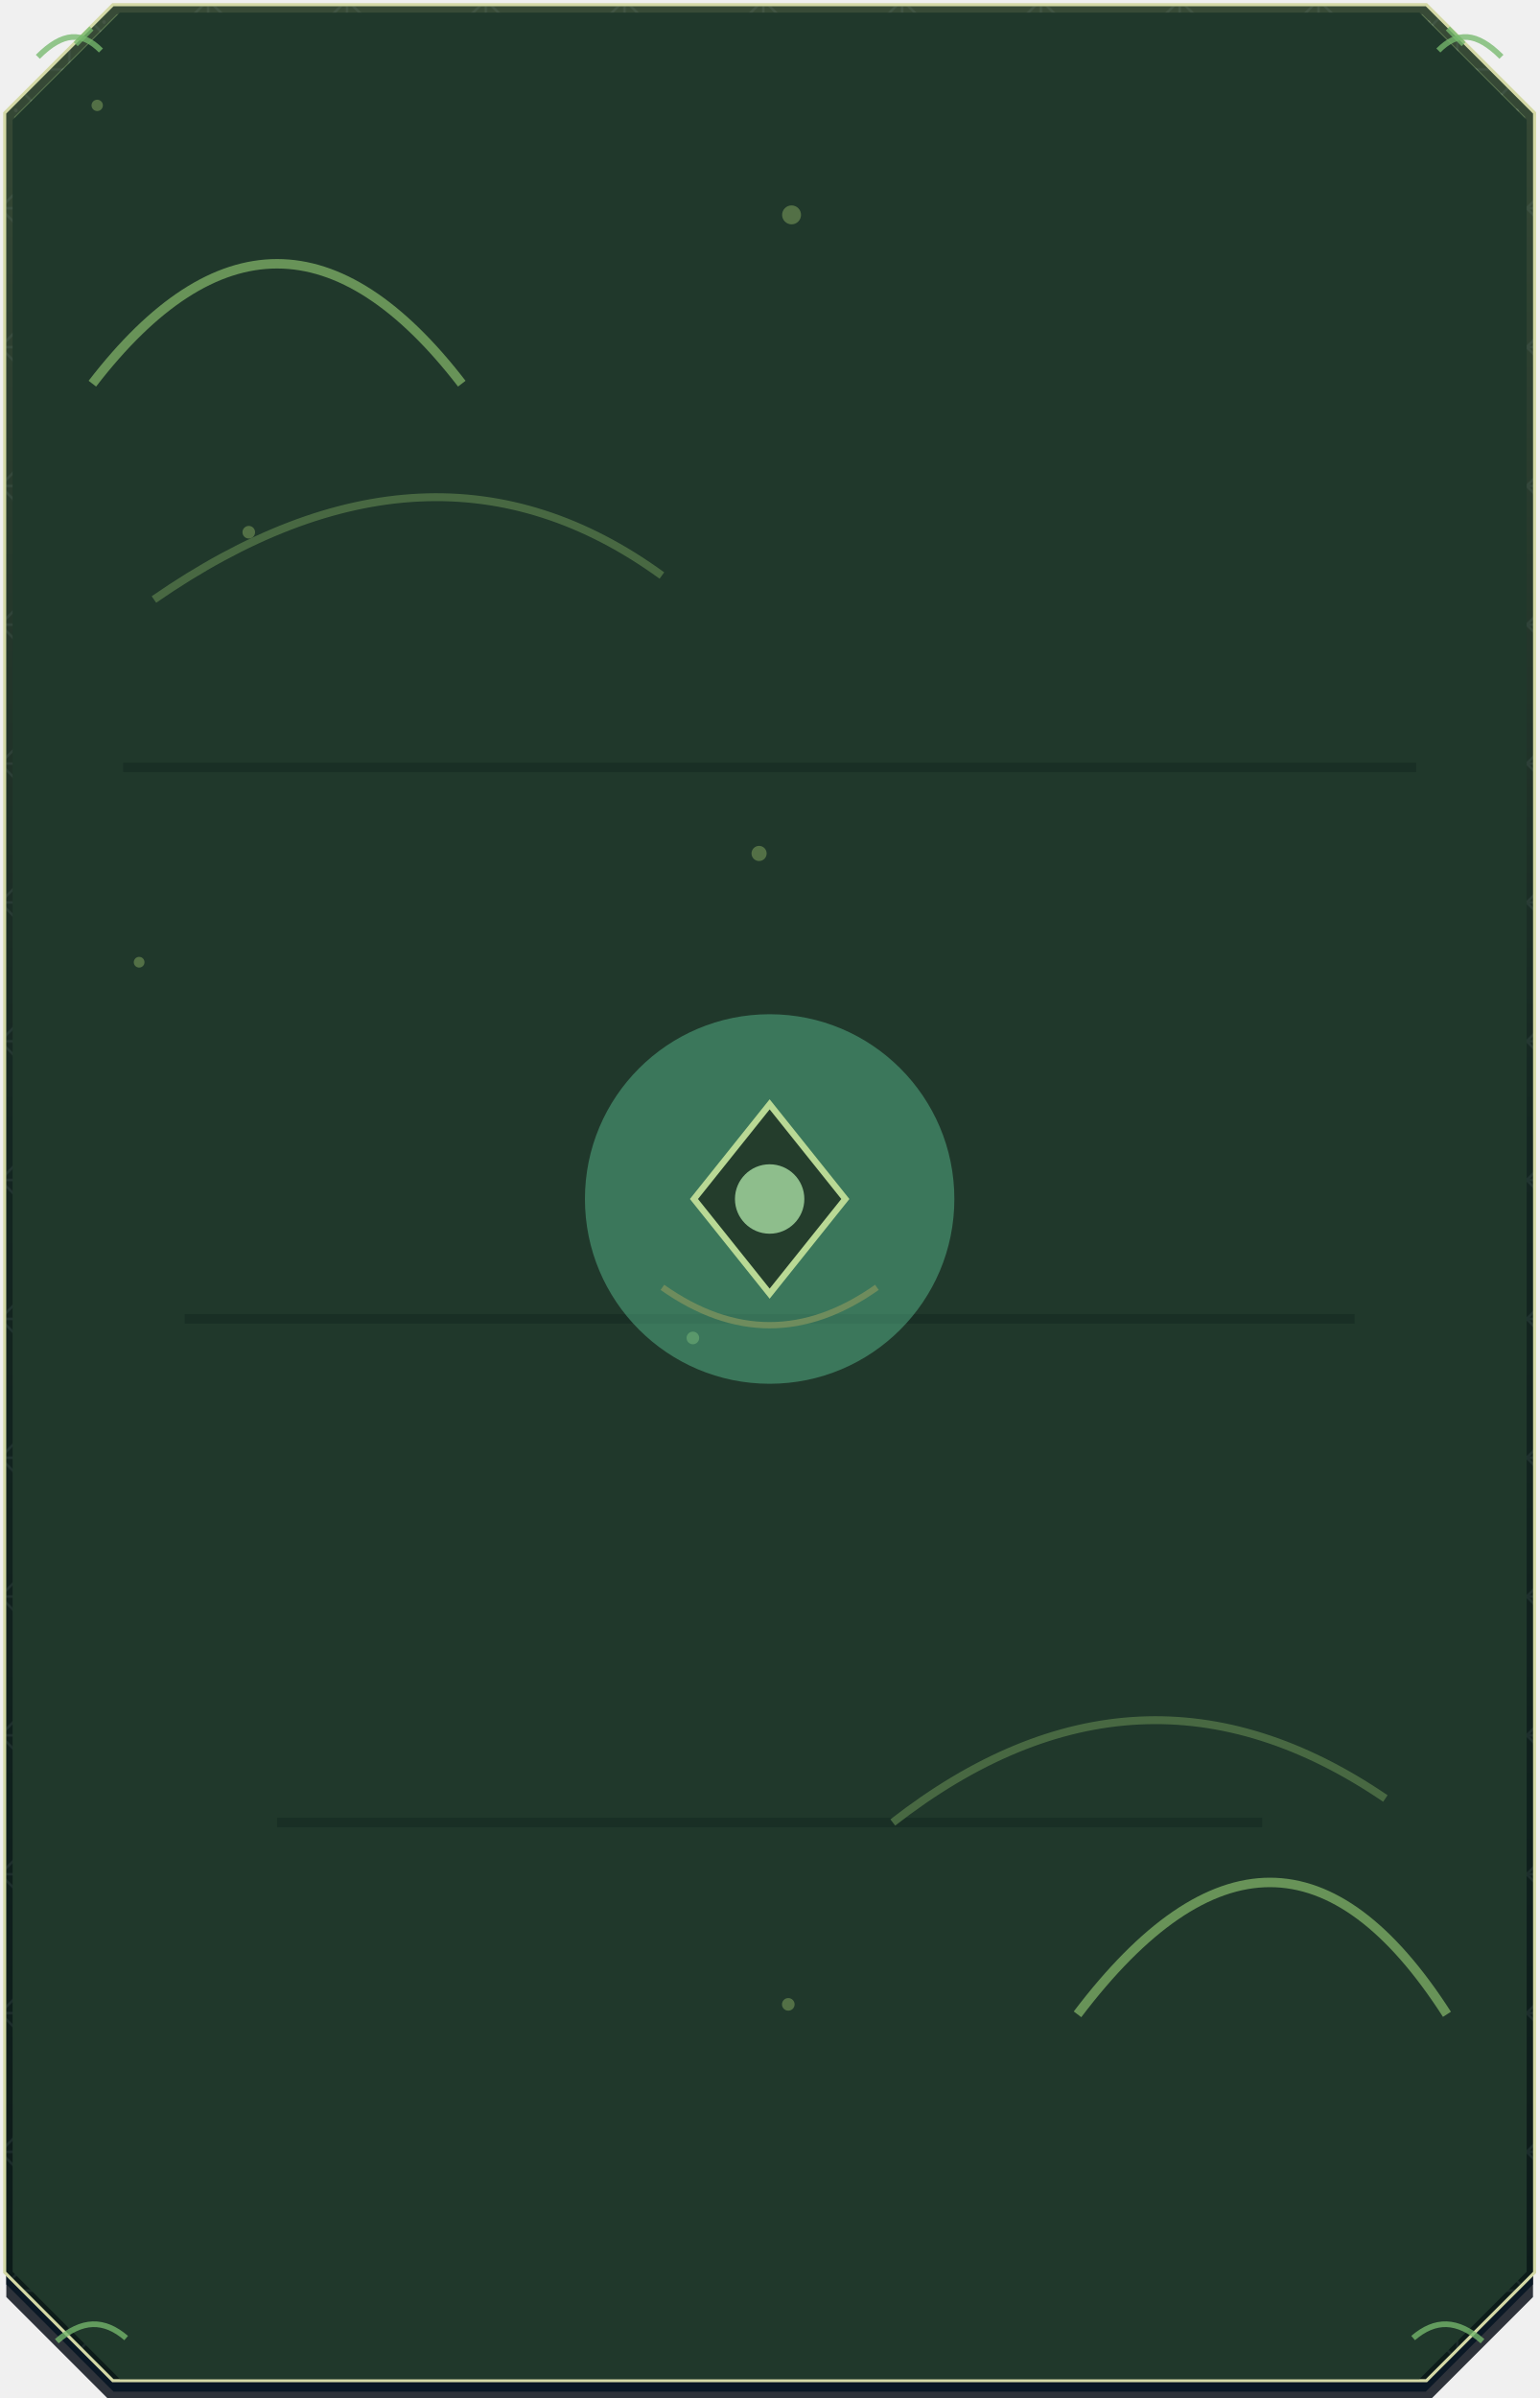
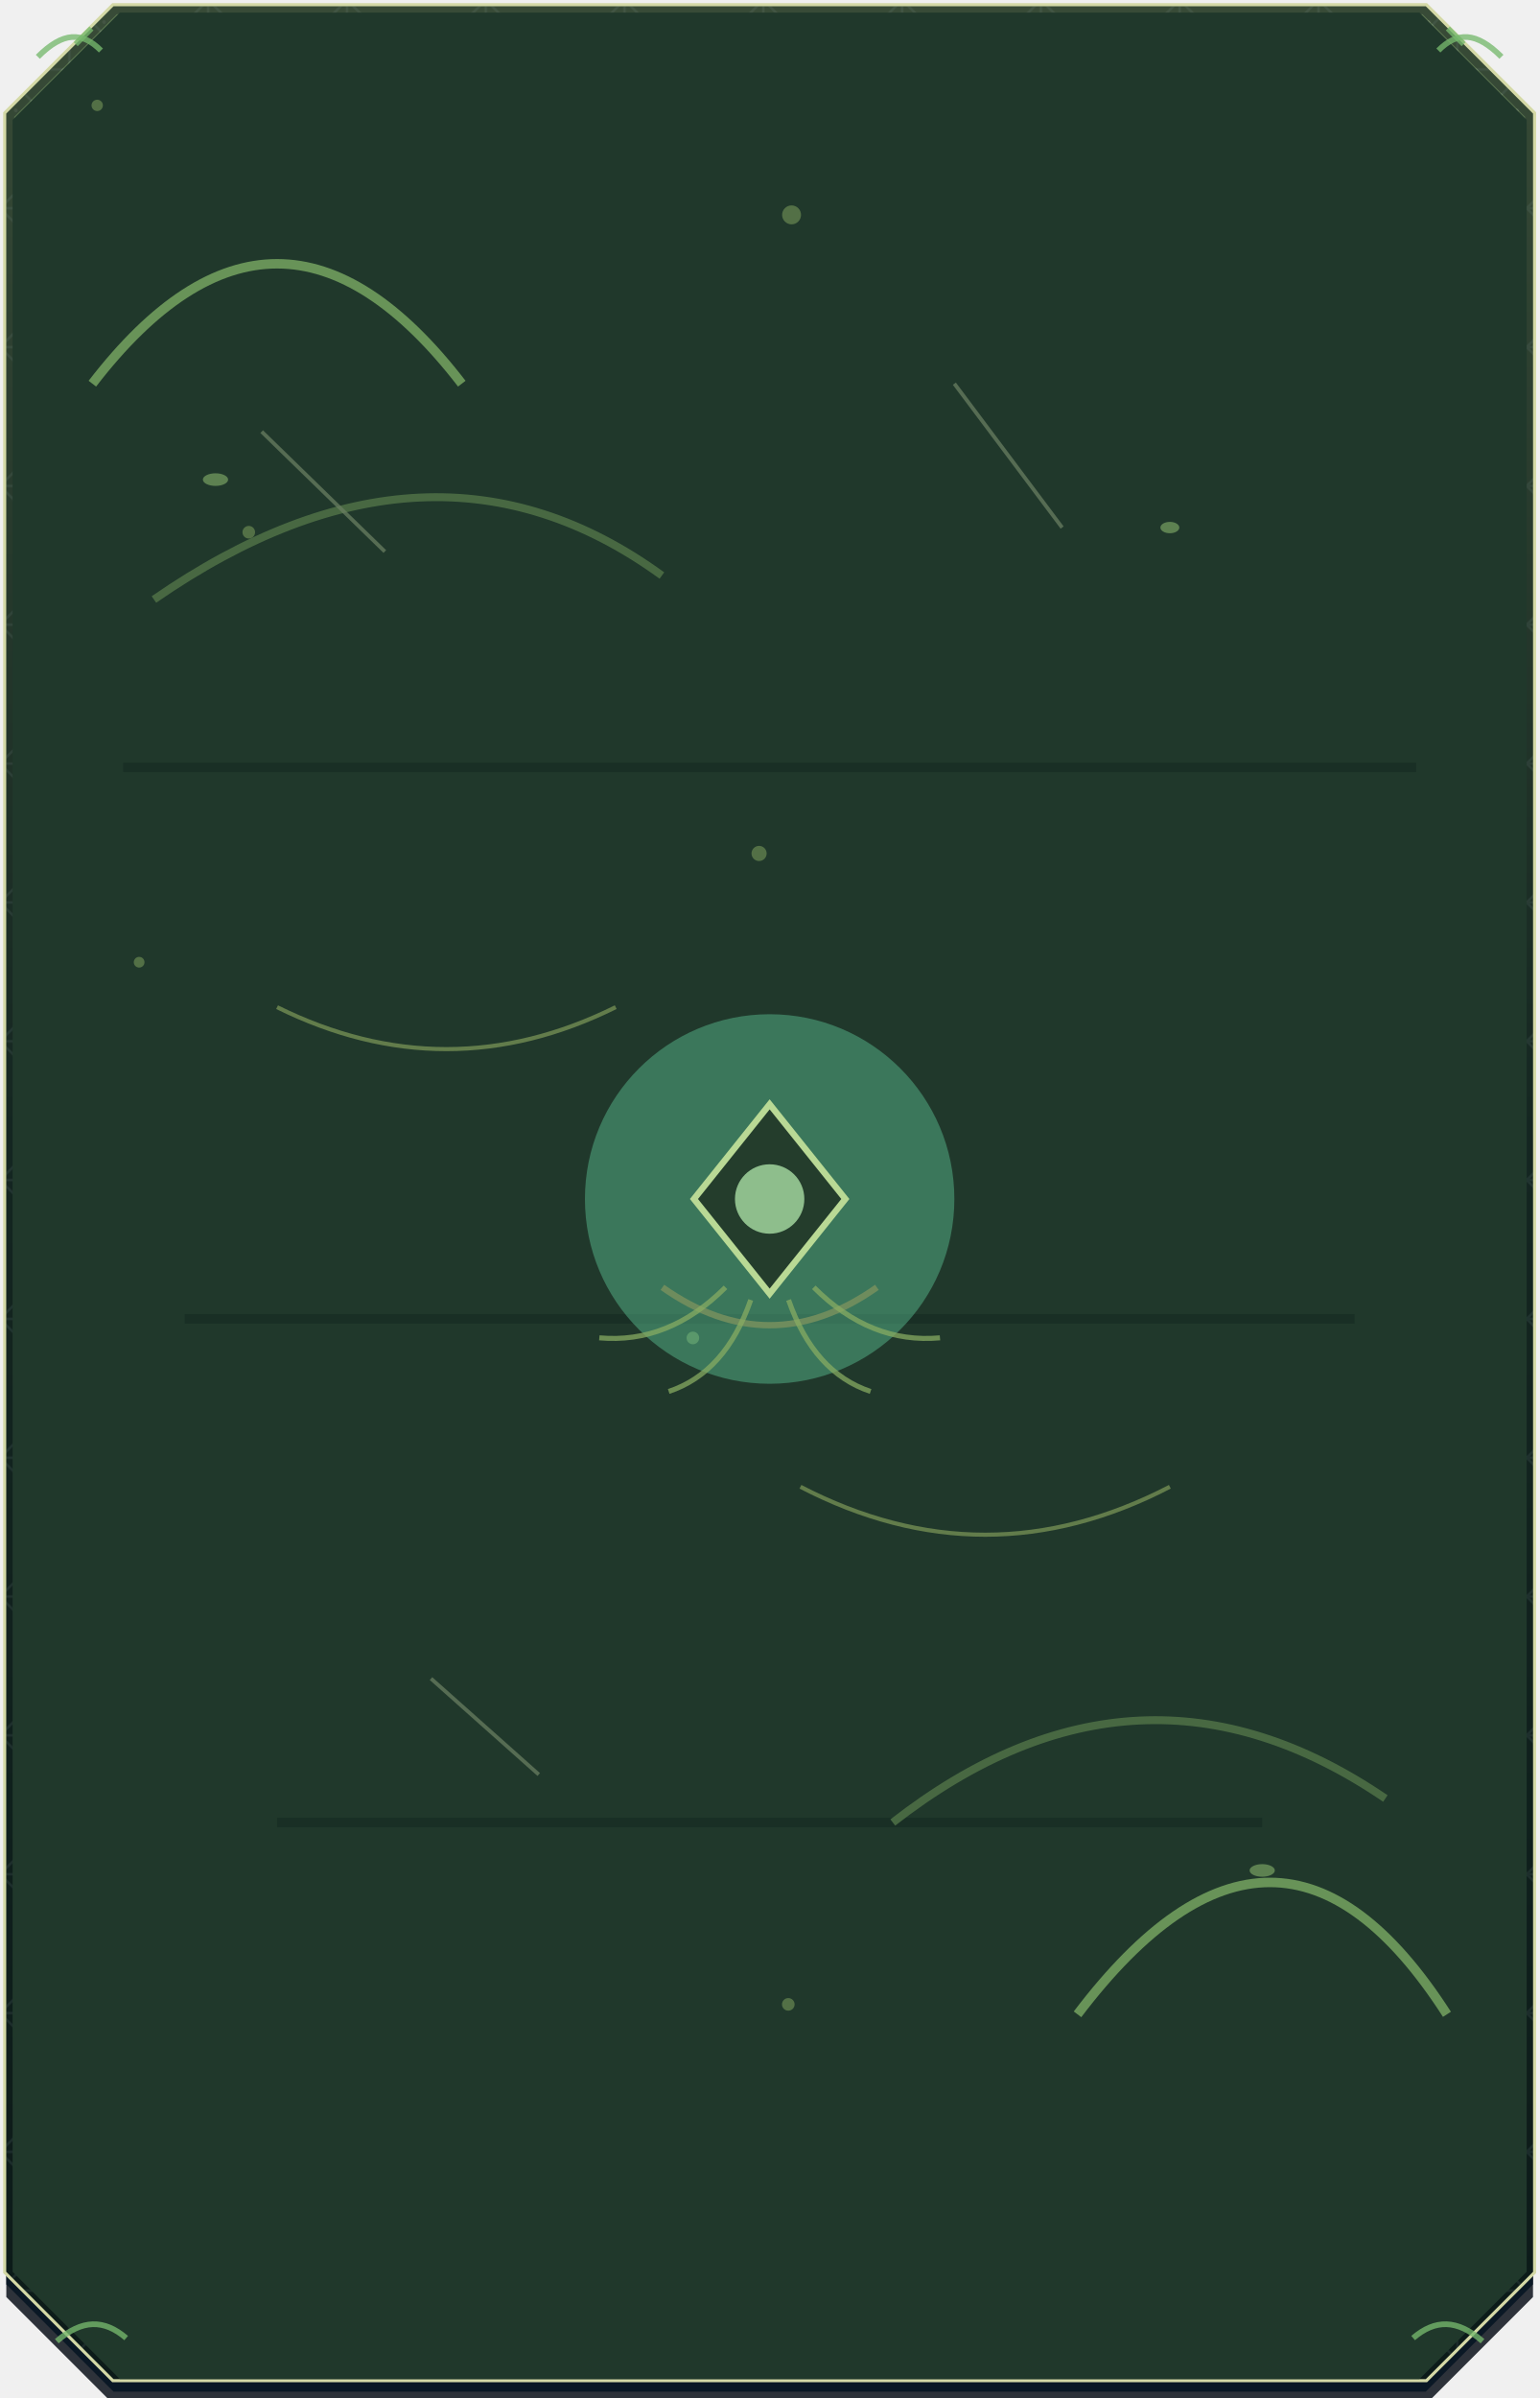
<svg xmlns="http://www.w3.org/2000/svg" width="976" height="1520" viewBox="0 0 488 760" role="img" aria-label="M7 panel normal" data-style="m11-enchanted-forest@0.1.0" data-geometry-shape="chamfered-angular" data-corner-radius="2" data-end-cap-depth="34">
  <defs>
    <linearGradient id="m11-panel-488x760-normal-plate" x1="0" y1="0" x2="0" y2="1">
      <stop offset="0" stop-color="#5C7650" />
      <stop offset=".48" stop-color="#20382B" />
      <stop offset="1" stop-color="#13251E" />
    </linearGradient>
    <linearGradient id="m11-panel-488x760-normal-primary" x1="0" y1="0" x2="0" y2="1">
      <stop offset="0" stop-color="#F1E8C8" />
      <stop offset=".45" stop-color="#66D9B2" />
      <stop offset="1" stop-color="#2A856F" />
    </linearGradient>
    <linearGradient id="m11-panel-488x760-normal-energy" x1="0" y1="0" x2="1" y2="0">
      <stop offset="0" stop-color="#B8E0A5" stop-opacity="0" />
      <stop offset=".5" stop-color="#B8E0A5" stop-opacity=".86" />
      <stop offset="1" stop-color="#B8E0A5" stop-opacity="0" />
    </linearGradient>
    <pattern id="m11-panel-488x760-normal-grain" width="28" height="28" patternUnits="userSpaceOnUse">
      <circle cx="5" cy="7" r=".6" fill="#FFFFFF" fill-opacity=".12" />
      <circle cx="20" cy="15" r=".45" fill="#061321" fill-opacity=".2" />
    </pattern>
    <pattern id="m11-panel-488x760-normal-plate-pattern" width="44" height="44" patternUnits="userSpaceOnUse">
      <path d="M0 22H44M22 0V44M0 22L22 0 44 22 22 44Z" fill="none" stroke="#D8FBFF" stroke-opacity=".12" stroke-width=".8" />
    </pattern>
    <mask id="m11-panel-488x760-normal-mask">
      <path d="M36 2H452L486 36V720L452 754H36L2 720V36Z" fill="white" />
    </mask>
  </defs>
  <g opacity="1">
    <g id="m11-panel-488x760-normal-outer-shadow" data-layer="outer-shadow" transform="translate(0 8)">
      <path d="M36 2H452L486 36V720L452 754H36L2 720V36Z" fill="#020812" opacity=".82" />
    </g>
    <g id="m11-panel-488x760-normal-connected-depth" data-layer="connected-depth" transform="translate(0 4)">
      <path d="M36 2H452L486 36V720L452 754H36L2 720V36Z" fill="#071522" opacity=".9" />
    </g>
    <g id="m11-panel-488x760-normal-outer-frame" data-layer="outer-frame">
      <path d="M36 2H452L486 36V720L452 754H36L2 720V36Z" fill="#071421" stroke="#D4D9A6" stroke-width="2" stroke-linejoin="miter" />
    </g>
    <g id="m11-panel-488x760-normal-inner-plate-fill" data-layer="inner-plate-fill">
      <path d="M36 2H452L486 36V720L452 754H36L2 720V36Z" fill="url(#m11-panel-488x760-normal-plate)" />
    </g>
    <g id="m11-panel-488x760-normal-surface-grain" data-layer="surface-grain" data-material-source="m8-ice-grain" mask="url(#m11-panel-488x760-normal-mask)">
      <rect width="488" height="760" fill="url(#m11-panel-488x760-normal-grain)" />
    </g>
    <g id="m11-panel-488x760-normal-surface-pattern" data-layer="surface-pattern" data-material-source="m8-crystal-facet-pattern" mask="url(#m11-panel-488x760-normal-mask)">
      <rect width="488" height="760" fill="url(#m11-panel-488x760-normal-plate-pattern)" />
    </g>
    <g id="m11-panel-488x760-normal-side-bevel-shade" data-layer="side-bevel-shade" mask="url(#m11-panel-488x760-normal-mask)">
      <path d="M36 2H452L486 36V720L452 754H36L2 720V36Z" fill="none" stroke="#020812" stroke-opacity=".38" stroke-width="5" />
    </g>
    <g id="m11-panel-488x760-normal-top-bevel-highlight" data-layer="top-bevel-highlight" mask="url(#m11-panel-488x760-normal-mask)">
      <path d="M44 8H444" stroke="#FFFFFF" stroke-opacity=".55" stroke-width="3" stroke-linecap="square" />
    </g>
    <g id="m11-panel-488x760-normal-cold-edge-accent" data-layer="cold-edge-accent" data-material-source="m8-cold-edge-accent" mask="url(#m11-panel-488x760-normal-mask)">
      <rect x="34" y="6" width="420" height="8" fill="url(#m11-panel-488x760-normal-energy)" />
    </g>
    <g id="m11-panel-488x760-normal-ornament-decal" data-layer="ornament-decal" data-material-source="m7-ornament-marks" mask="url(#m11-panel-488x760-normal-mask)">
      <path d="M42 747h16M430 747h16" stroke="#E6FCFF" stroke-opacity=".5" stroke-width="2" />
    </g>
    <g id="m8-panel-crystal-focal" data-layer="crystal-focal" data-slot="editable-crystal-focal" aria-label="editable crystal focal">
      <path d="M244 365l12 15-12 15-12-15Z" fill="#A9F7FF" fill-opacity=".42" stroke="#E8FEFF" stroke-width="1.5" />
      <path d="M244 365v30M232 380h24" stroke="#D7FBFF" stroke-opacity=".8" />
      <path d="M244 370l7 10-7 10-7-10Z" fill="#FFFFFF" fill-opacity=".5" />
    </g>
    <g id="m11-panel-material-stack" data-layer="forest-material-stack" data-material-families="weathered-stone,dark-wood,moss-lichen">
      <path d="M38 4H450L484 38V720L450 754H38L4 720V38Z" fill="#20382B" />
      <path d="M39.04 243.2H448.96M58.56 418H429.44M87.84 577.6H400.16" stroke="#182E24" stroke-width="3" stroke-opacity=".82" />
      <path d="M48.8 190Q136.64 129.2 209.84 182.4M283.04 577.6Q361.12 516.8 439.2 570" fill="none" stroke="#4D6E45" stroke-width="2.5" stroke-opacity=".9" />
      <path d="M29.28 121.6Q87.84 45.6 146.4 121.6M341.6 638.4Q405.04 554.8 458.72 638.4" fill="none" stroke="#84B66A" stroke-width="3" stroke-opacity=".72" />
    </g>
+     <g id="m11-panel-material-detail" data-layer="forest-material-detail" data-material-channels="stone-chips,wood-grain,moss-mask">
+       <path d="M82.96 136.8l39.04 38M302.56 121.6l34.16 45.6M136.64 532l34.16 30.4" stroke="#6B8063" stroke-width="1.2" stroke-opacity=".72" />
+       <path d="M87.84 319.2q53.68 26.6 107.36 0M253.76 471.2q58.56 30.4 117.12 0" fill="none" stroke="#789356" stroke-width="1.3" stroke-opacity=".75" />
+       <g fill="#9BCB78" fill-opacity=".5">
+         <ellipse cx="68.32" cy="152" rx="4" ry="2" />
+         <ellipse cx="400.16" cy="592.8" rx="4" ry="2" />
+         <ellipse cx="370.88" cy="167.2" rx="3" ry="1.8" />
+       </g>
+     </g>
    <g id="m11-panel-moss-variation" data-layer="forest-variation" data-variation-seed="51731" data-variation-baseline="false" fill="#A6CC72" fill-opacity=".38">
      <circle cx="250.95" cy="68.10" r="3.0" />
      <circle cx="240.65" cy="270.49" r="2.4" />
      <circle cx="30.82" cy="33.40" r="1.8" />
      <circle cx="78.87" cy="168.68" r="2.0" />
      <circle cx="219.66" cy="424.04" r="2.0" />
      <circle cx="249.91" cy="635.25" r="2.0" />
      <circle cx="44.11" cy="304.96" r="1.7" />
    </g>
    <g id="m11-panel-leaf-vine-ornament" data-layer="forest-ornament" data-ornament="leaf-vine" data-ornament-count="4" fill="none" stroke="#76B86D" stroke-opacity=".78" stroke-width="1.8">
      <path d="M12 18c8-8 14-8 20-2M476 18c-8-8-14-8-20-2M18 742c8-7 15-7 22-1M470 742c-8-7-15-7-22-1" />
      <path d="M24 14l5-5M464 14l-5-5" />
    </g>
    <g id="m11-panel-luminous-seed" data-layer="luminous-seed-focal" data-focal="m11-luminous-seed" data-halo-opacity=".40" data-halo-extent-ratio=".12">
      <circle cx="244" cy="380" r="58.56" fill="#65D5A4" fill-opacity=".40" />
      <path d="M244 350l24 30-24 30-24-30Z" fill="#243D2C" stroke="#B9D995" stroke-width="2" />
      <circle cx="244" cy="380" r="11" fill="#B8F0B2" fill-opacity=".72" />
    </g>
    <g id="m11-panel-seed-support" data-layer="forest-focal-support" fill="none" stroke="#6E8C5D" stroke-width="2">
      <path d="M210 408Q244 432 278 408" />
    </g>
+     <g id="m11-panel-seed-roots" data-layer="forest-focal-roots" data-focal-depth="seed-support-roots" fill="none" stroke="#89AE63" stroke-opacity=".72" stroke-width="1.6">
+       <path d="M230 408q-18 18-40 16M258 408q18 18 40 16M238 412q-8 23-26 29M250 412q8 23 26 29" />
+     </g>
    <g id="m11-enchanted-forest-panel-content" data-layer="content" data-slot="editable-panel-content" data-safe-x="48" data-safe-y="8" data-safe-width="392" data-safe-height="742" />
  </g>
</svg>
